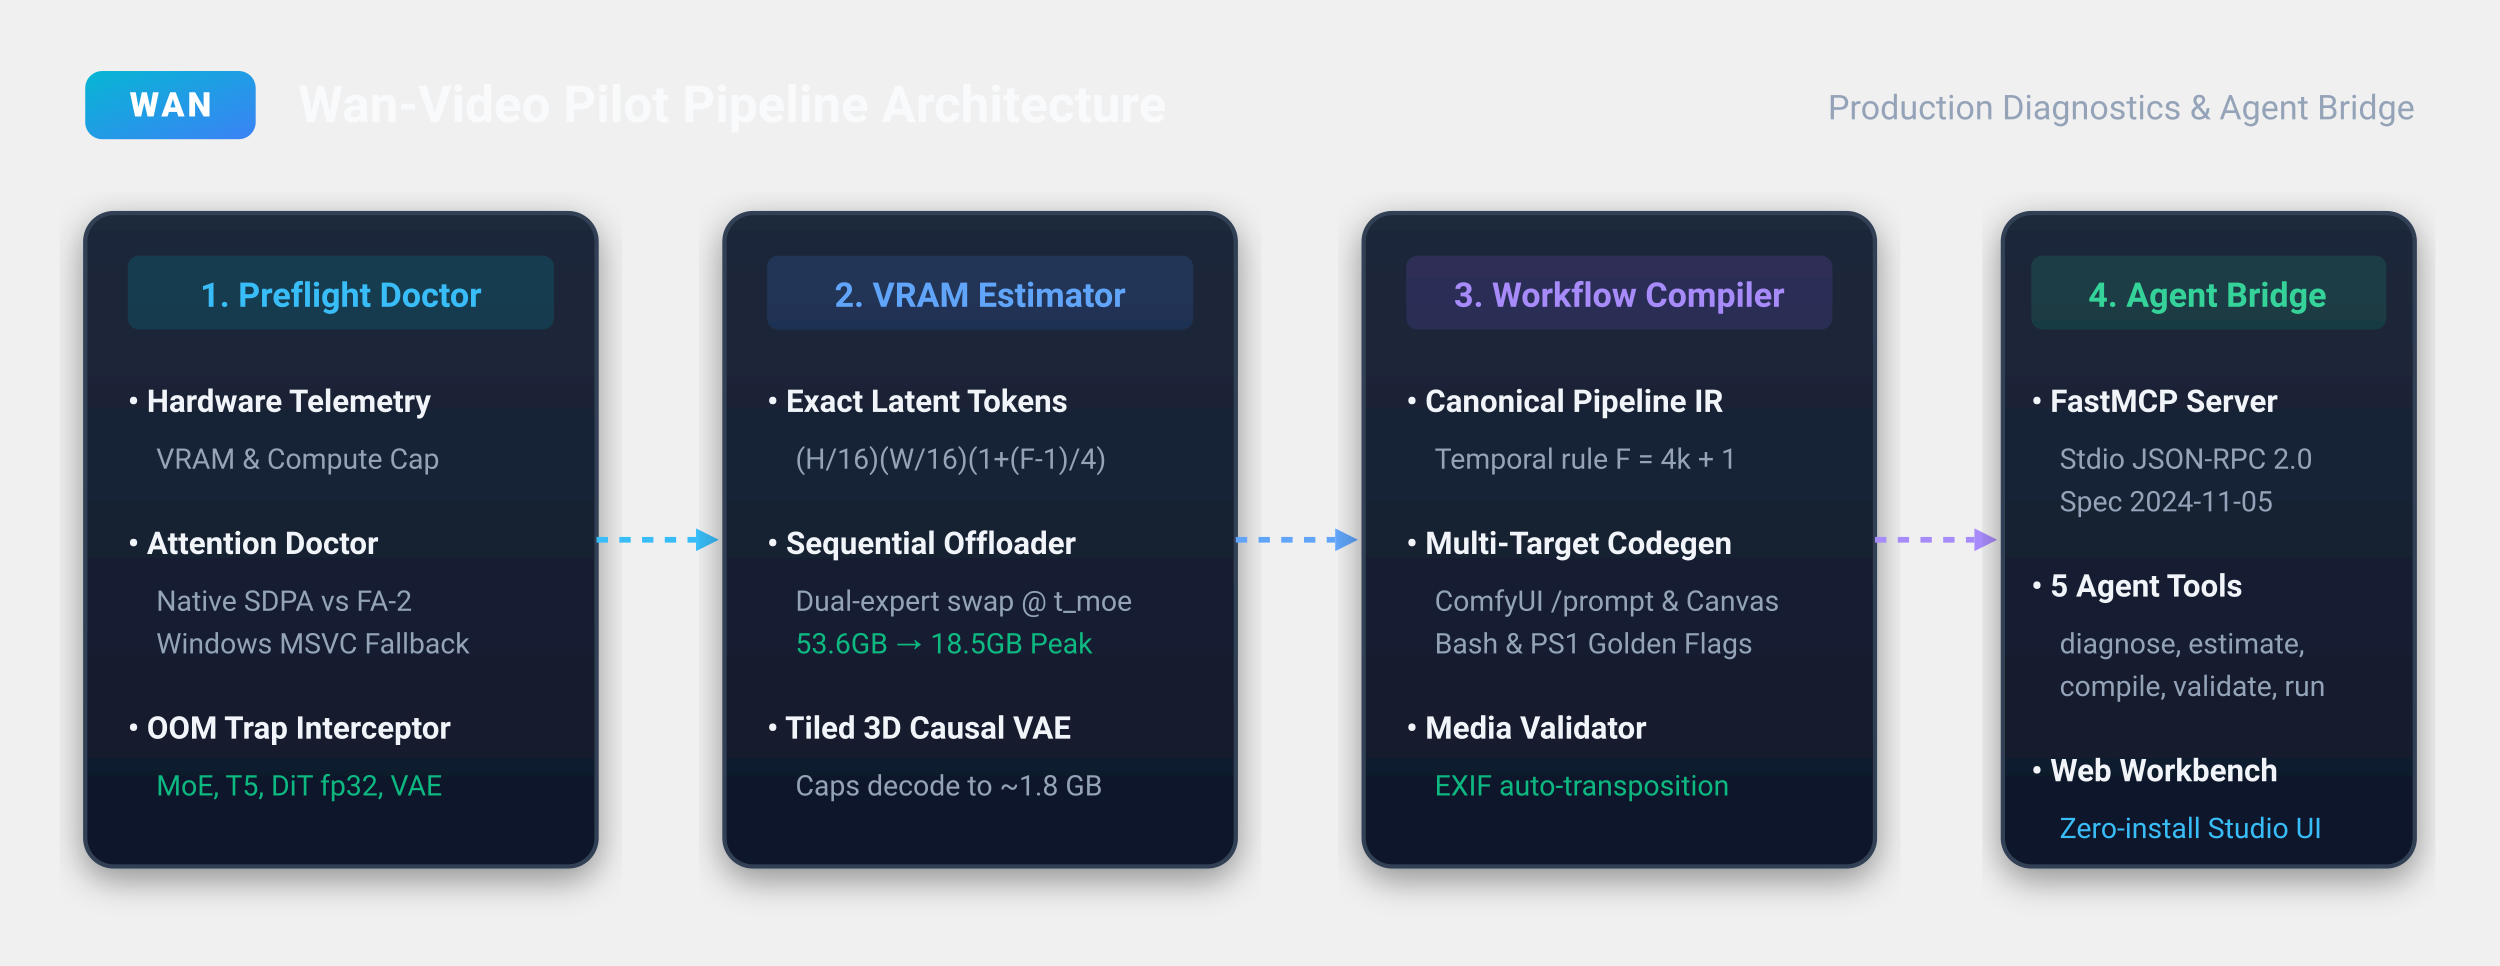
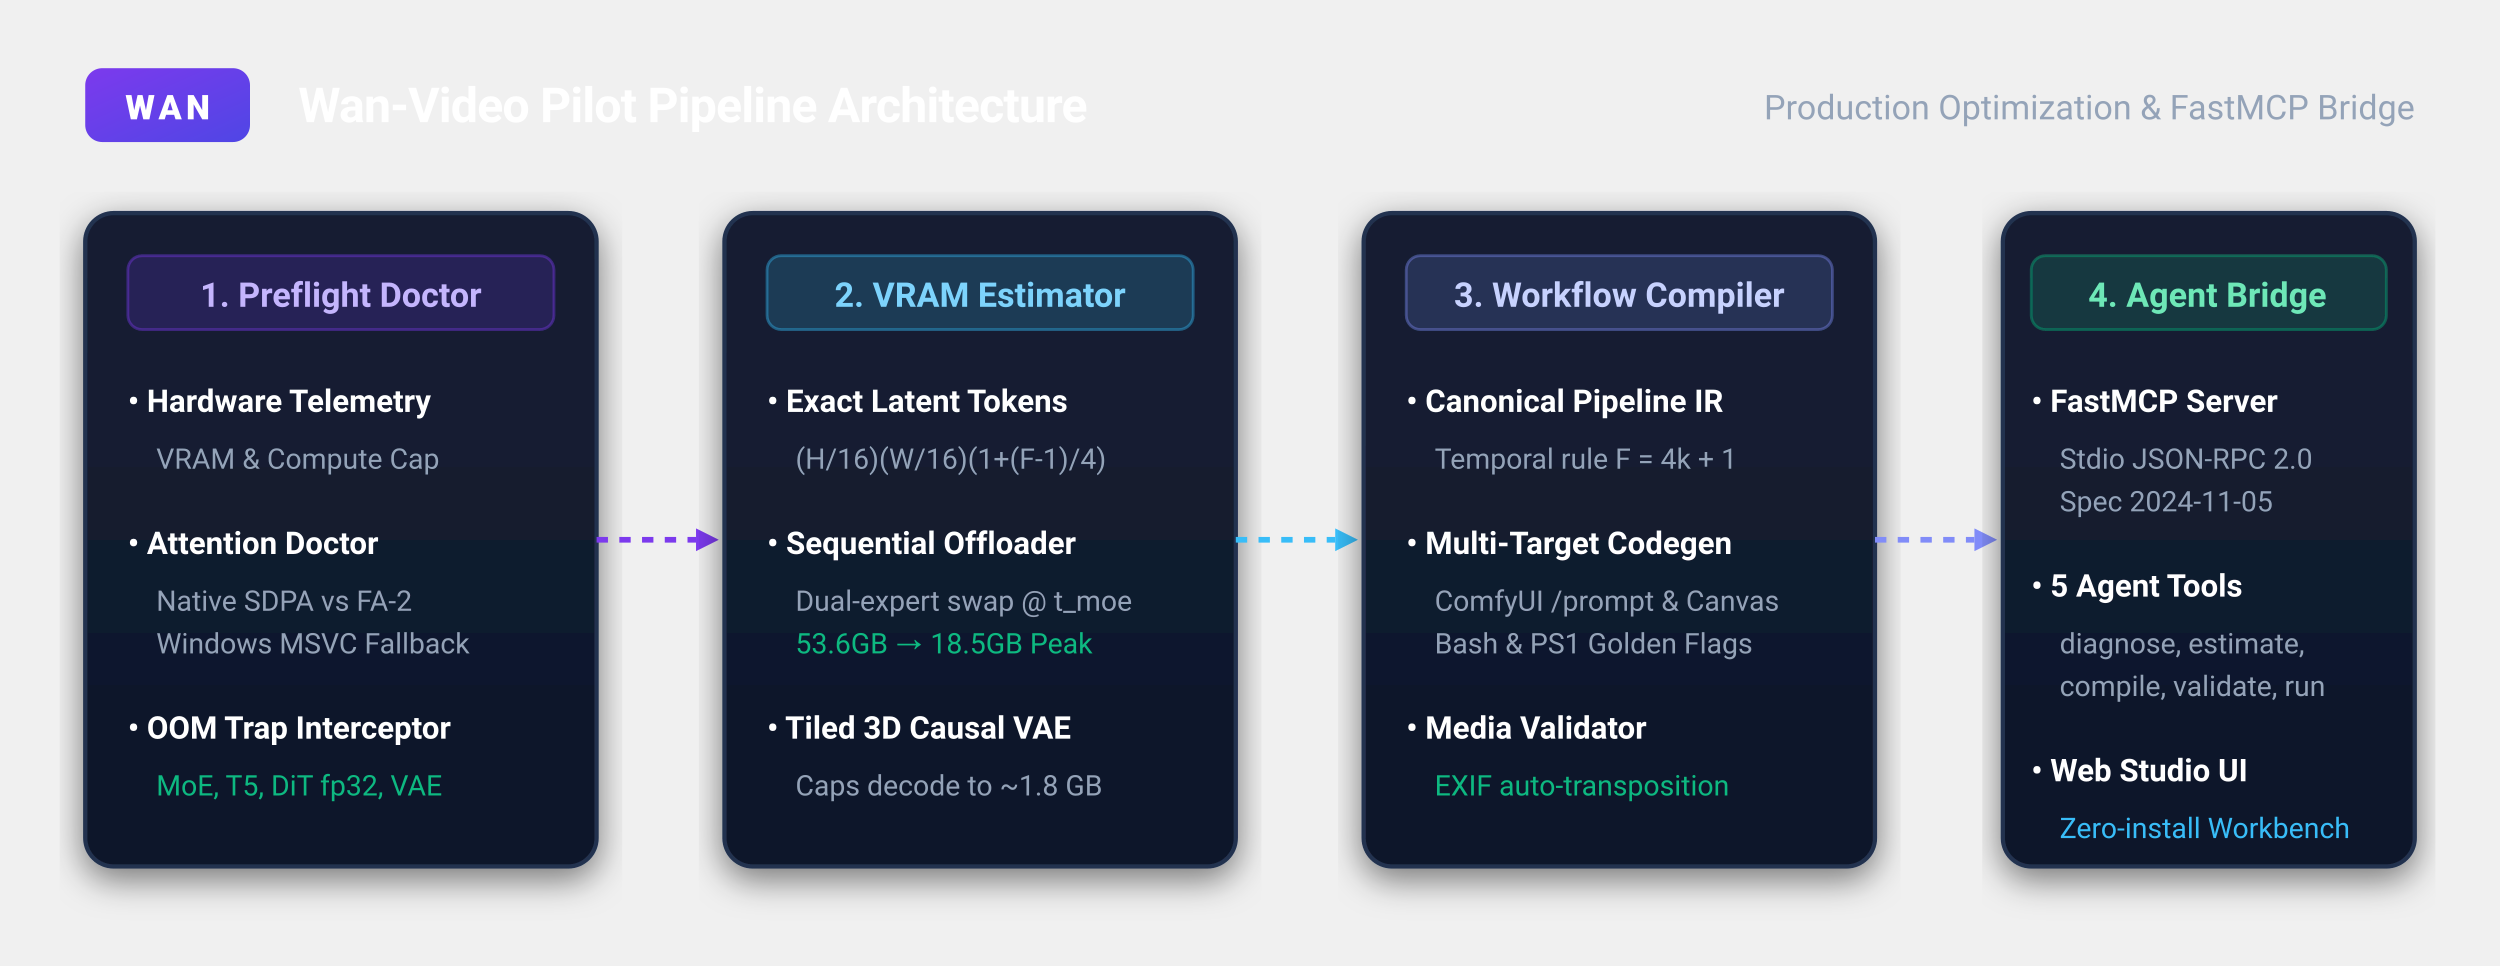
- <svg xmlns="http://www.w3.org/2000/svg" viewBox="0 0 880 340" width="880" height="340" style="background:#090d16; border-radius:12px; font-family:-apple-system, BlinkMacSystemFont, 'Segoe UI', Roboto, Helvetica, Arial, sans-serif;">
+ <svg xmlns="http://www.w3.org/2000/svg" viewBox="0 0 880 340" width="880" height="340" style="background:#080c14; border:1px solid #24324f; border-radius:12px; font-family:-apple-system, BlinkMacSystemFont, 'Segoe UI', Roboto, Helvetica, Arial, sans-serif;">
  <defs>
-     <linearGradient id="gradCyanBlue" x1="0%" y1="0%" x2="100%" y2="100%">
-       <stop offset="0%" stop-color="#06b6d4" />
-       <stop offset="100%" stop-color="#3b82f6" />
+     <linearGradient id="gradWanPurple" x1="0%" y1="0%" x2="100%" y2="100%">
+       <stop offset="0%" stop-color="#7c3aed" />
+       <stop offset="100%" stop-color="#4f46e5" />
    </linearGradient>
-     <linearGradient id="gradCard" x1="0%" y1="0%" x2="0%" y2="100%">
-       <stop offset="0%" stop-color="#1e293b" />
+     <linearGradient id="gradCardDark" x1="0%" y1="0%" x2="0%" y2="100%">
+       <stop offset="0%" stop-color="#141e33" />
      <stop offset="100%" stop-color="#0f172a" />
    </linearGradient>
-     <filter id="shadow" x="-5%" y="-5%" width="110%" height="115%">
-       <feDropShadow dx="0" dy="4" stdDeviation="6" flood-color="#000" flood-opacity="0.4" />
+     <filter id="boxShadow" x="-5%" y="-5%" width="110%" height="115%">
+       <feDropShadow dx="0" dy="4" stdDeviation="6" flood-color="#000000" flood-opacity="0.5" />
    </filter>
  </defs>
-   <rect x="30" y="25" width="60" height="24" rx="6" fill="url(#gradCyanBlue)" />
-   <text x="60" y="41" fill="#ffffff" font-size="12" font-weight="800" text-anchor="middle" letter-spacing="1">WAN</text>
-   <text x="105" y="43" fill="#f8fafc" font-size="18" font-weight="700">Wan-Video Pilot Pipeline Architecture</text>
-   <text x="850" y="42" fill="#94a3b8" font-size="12" text-anchor="end">Production Diagnostics &amp; Agent Bridge</text>
-   <g filter="url(#shadow)">
-     <rect x="30" y="75" width="180" height="230" rx="10" fill="url(#gradCard)" stroke="#334155" stroke-width="1.5" />
-     <rect x="45" y="90" width="150" height="26" rx="4" fill="#06b6d4" fill-opacity="0.15" />
-     <text x="120" y="108" fill="#38bdf8" font-size="12" font-weight="700" text-anchor="middle">1. Preflight Doctor</text>
-     <text x="45" y="145" fill="#f1f5f9" font-size="11" font-weight="600">• Hardware Telemetry</text>
+   <rect x="30" y="24" width="58" height="26" rx="6" fill="url(#gradWanPurple)" />
+   <text x="59" y="42" fill="#ffffff" font-size="12" font-weight="800" text-anchor="middle" letter-spacing="1.5">WAN</text>
+   <text x="105" y="43" fill="#ffffff" font-size="17" font-weight="700" letter-spacing="-0.3">Wan-Video Pilot Pipeline Architecture</text>
+   <text x="850" y="42" fill="#94a3b8" font-size="12" text-anchor="end">Production Optimization &amp; FastMCP Bridge</text>
+   <g filter="url(#boxShadow)">
+     <rect x="30" y="75" width="180" height="230" rx="10" fill="url(#gradCardDark)" stroke="#24324f" stroke-width="1.5" />
+     <rect x="45" y="90" width="150" height="26" rx="5" fill="#7c3aed" fill-opacity="0.2" stroke="#7c3aed" stroke-opacity="0.4" />
+     <text x="120" y="108" fill="#c4b5fd" font-size="12" font-weight="700" text-anchor="middle">1. Preflight Doctor</text>
+     <text x="45" y="145" fill="#ffffff" font-size="11" font-weight="600">• Hardware Telemetry</text>
    <text x="55" y="165" fill="#94a3b8" font-size="10">VRAM &amp; Compute Cap</text>
-     <text x="45" y="195" fill="#f1f5f9" font-size="11" font-weight="600">• Attention Doctor</text>
+     <text x="45" y="195" fill="#ffffff" font-size="11" font-weight="600">• Attention Doctor</text>
    <text x="55" y="215" fill="#94a3b8" font-size="10">Native SDPA vs FA-2</text>
    <text x="55" y="230" fill="#94a3b8" font-size="10">Windows MSVC Fallback</text>
-     <text x="45" y="260" fill="#f1f5f9" font-size="11" font-weight="600">• OOM Trap Interceptor</text>
+     <text x="45" y="260" fill="#ffffff" font-size="11" font-weight="600">• OOM Trap Interceptor</text>
    <text x="55" y="280" fill="#10b981" font-size="10">MoE, T5, DiT fp32, VAE</text>
  </g>
-   <path d="M 210 190 L 245 190" stroke="#38bdf8" stroke-width="2" stroke-dasharray="4,4" />
-   <polygon points="245,186 253,190 245,194" fill="#38bdf8" />
-   <g filter="url(#shadow)">
-     <rect x="255" y="75" width="180" height="230" rx="10" fill="url(#gradCard)" stroke="#334155" stroke-width="1.5" />
-     <rect x="270" y="90" width="150" height="26" rx="4" fill="#3b82f6" fill-opacity="0.15" />
-     <text x="345" y="108" fill="#60a5fa" font-size="12" font-weight="700" text-anchor="middle">2. VRAM Estimator</text>
-     <text x="270" y="145" fill="#f1f5f9" font-size="11" font-weight="600">• Exact Latent Tokens</text>
+   <path d="M 210 190 L 245 190" stroke="#7c3aed" stroke-width="2" stroke-dasharray="4,4" />
+   <polygon points="245,186 253,190 245,194" fill="#7c3aed" />
+   <g filter="url(#boxShadow)">
+     <rect x="255" y="75" width="180" height="230" rx="10" fill="url(#gradCardDark)" stroke="#24324f" stroke-width="1.5" />
+     <rect x="270" y="90" width="150" height="26" rx="5" fill="#38bdf8" fill-opacity="0.18" stroke="#38bdf8" stroke-opacity="0.4" />
+     <text x="345" y="108" fill="#7dd3fc" font-size="12" font-weight="700" text-anchor="middle">2. VRAM Estimator</text>
+     <text x="270" y="145" fill="#ffffff" font-size="11" font-weight="600">• Exact Latent Tokens</text>
    <text x="280" y="165" fill="#94a3b8" font-size="10">(H/16)(W/16)(1+(F-1)/4)</text>
-     <text x="270" y="195" fill="#f1f5f9" font-size="11" font-weight="600">• Sequential Offloader</text>
+     <text x="270" y="195" fill="#ffffff" font-size="11" font-weight="600">• Sequential Offloader</text>
    <text x="280" y="215" fill="#94a3b8" font-size="10">Dual-expert swap @ t_moe</text>
    <text x="280" y="230" fill="#10b981" font-size="10">53.6GB → 18.5GB Peak</text>
-     <text x="270" y="260" fill="#f1f5f9" font-size="11" font-weight="600">• Tiled 3D Causal VAE</text>
+     <text x="270" y="260" fill="#ffffff" font-size="11" font-weight="600">• Tiled 3D Causal VAE</text>
    <text x="280" y="280" fill="#94a3b8" font-size="10">Caps decode to ~1.8 GB</text>
  </g>
-   <path d="M 435 190 L 470 190" stroke="#60a5fa" stroke-width="2" stroke-dasharray="4,4" />
-   <polygon points="470,186 478,190 470,194" fill="#60a5fa" />
-   <g filter="url(#shadow)">
-     <rect x="480" y="75" width="180" height="230" rx="10" fill="url(#gradCard)" stroke="#334155" stroke-width="1.5" />
-     <rect x="495" y="90" width="150" height="26" rx="4" fill="#8b5cf6" fill-opacity="0.15" />
-     <text x="570" y="108" fill="#a78bfa" font-size="12" font-weight="700" text-anchor="middle">3. Workflow Compiler</text>
-     <text x="495" y="145" fill="#f1f5f9" font-size="11" font-weight="600">• Canonical Pipeline IR</text>
+   <path d="M 435 190 L 470 190" stroke="#38bdf8" stroke-width="2" stroke-dasharray="4,4" />
+   <polygon points="470,186 478,190 470,194" fill="#38bdf8" />
+   <g filter="url(#boxShadow)">
+     <rect x="480" y="75" width="180" height="230" rx="10" fill="url(#gradCardDark)" stroke="#24324f" stroke-width="1.5" />
+     <rect x="495" y="90" width="150" height="26" rx="5" fill="#818cf8" fill-opacity="0.18" stroke="#818cf8" stroke-opacity="0.4" />
+     <text x="570" y="108" fill="#c7d2fe" font-size="12" font-weight="700" text-anchor="middle">3. Workflow Compiler</text>
+     <text x="495" y="145" fill="#ffffff" font-size="11" font-weight="600">• Canonical Pipeline IR</text>
    <text x="505" y="165" fill="#94a3b8" font-size="10">Temporal rule F = 4k + 1</text>
-     <text x="495" y="195" fill="#f1f5f9" font-size="11" font-weight="600">• Multi-Target Codegen</text>
+     <text x="495" y="195" fill="#ffffff" font-size="11" font-weight="600">• Multi-Target Codegen</text>
    <text x="505" y="215" fill="#94a3b8" font-size="10">ComfyUI /prompt &amp; Canvas</text>
    <text x="505" y="230" fill="#94a3b8" font-size="10">Bash &amp; PS1 Golden Flags</text>
-     <text x="495" y="260" fill="#f1f5f9" font-size="11" font-weight="600">• Media Validator</text>
+     <text x="495" y="260" fill="#ffffff" font-size="11" font-weight="600">• Media Validator</text>
    <text x="505" y="280" fill="#10b981" font-size="10">EXIF auto-transposition</text>
  </g>
-   <path d="M 660 190 L 695 190" stroke="#a78bfa" stroke-width="2" stroke-dasharray="4,4" />
-   <polygon points="695,186 703,190 695,194" fill="#a78bfa" />
-   <g filter="url(#shadow)">
-     <rect x="705" y="75" width="145" height="230" rx="10" fill="url(#gradCard)" stroke="#334155" stroke-width="1.5" />
-     <rect x="715" y="90" width="125" height="26" rx="4" fill="#10b981" fill-opacity="0.15" />
-     <text x="777" y="108" fill="#34d399" font-size="12" font-weight="700" text-anchor="middle">4. Agent Bridge</text>
-     <text x="715" y="145" fill="#f1f5f9" font-size="11" font-weight="600">• FastMCP Server</text>
+   <path d="M 660 190 L 695 190" stroke="#818cf8" stroke-width="2" stroke-dasharray="4,4" />
+   <polygon points="695,186 703,190 695,194" fill="#818cf8" />
+   <g filter="url(#boxShadow)">
+     <rect x="705" y="75" width="145" height="230" rx="10" fill="url(#gradCardDark)" stroke="#24324f" stroke-width="1.5" />
+     <rect x="715" y="90" width="125" height="26" rx="5" fill="#10b981" fill-opacity="0.18" stroke="#10b981" stroke-opacity="0.4" />
+     <text x="777" y="108" fill="#6ee7b7" font-size="12" font-weight="700" text-anchor="middle">4. Agent Bridge</text>
+     <text x="715" y="145" fill="#ffffff" font-size="11" font-weight="600">• FastMCP Server</text>
    <text x="725" y="165" fill="#94a3b8" font-size="10">Stdio JSON-RPC 2.0</text>
    <text x="725" y="180" fill="#94a3b8" font-size="10">Spec 2024-11-05</text>
-     <text x="715" y="210" fill="#f1f5f9" font-size="11" font-weight="600">• 5 Agent Tools</text>
+     <text x="715" y="210" fill="#ffffff" font-size="11" font-weight="600">• 5 Agent Tools</text>
    <text x="725" y="230" fill="#94a3b8" font-size="10">diagnose, estimate,</text>
    <text x="725" y="245" fill="#94a3b8" font-size="10">compile, validate, run</text>
-     <text x="715" y="275" fill="#f1f5f9" font-size="11" font-weight="600">• Web Workbench</text>
-     <text x="725" y="295" fill="#38bdf8" font-size="10">Zero-install Studio UI</text>
+     <text x="715" y="275" fill="#ffffff" font-size="11" font-weight="600">• Web Studio UI</text>
+     <text x="725" y="295" fill="#38bdf8" font-size="10">Zero-install Workbench</text>
  </g>
</svg>
